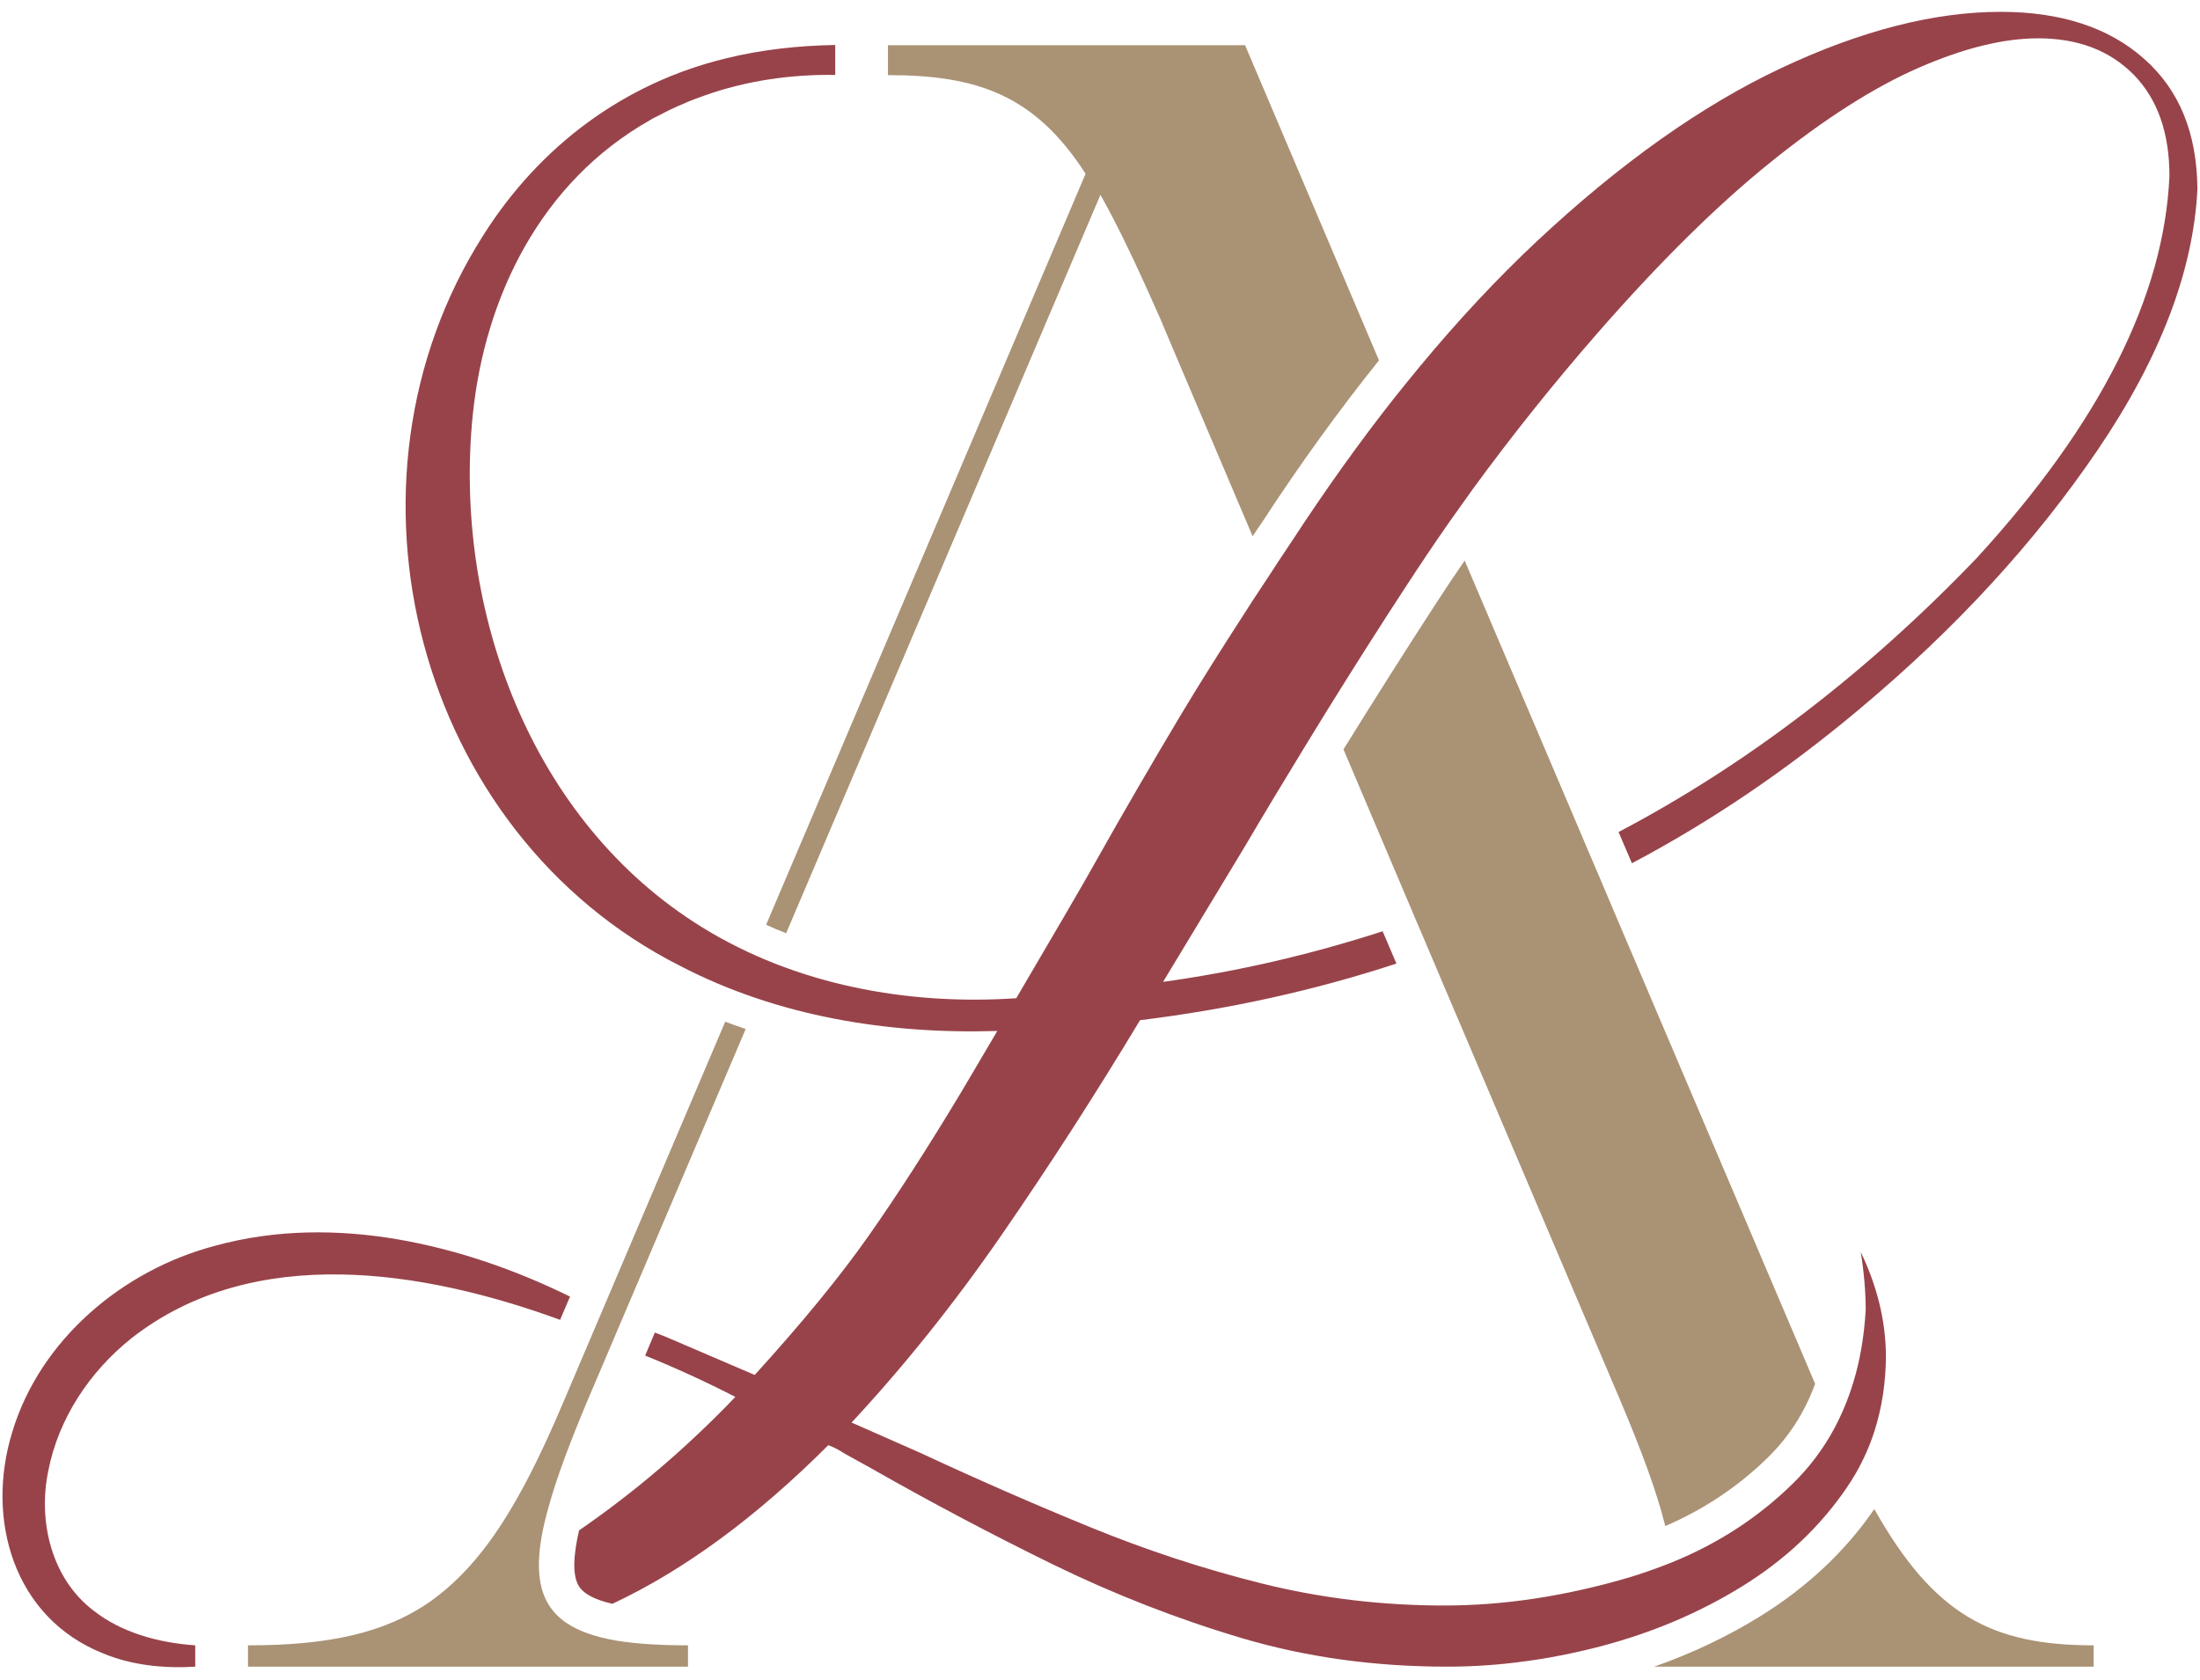
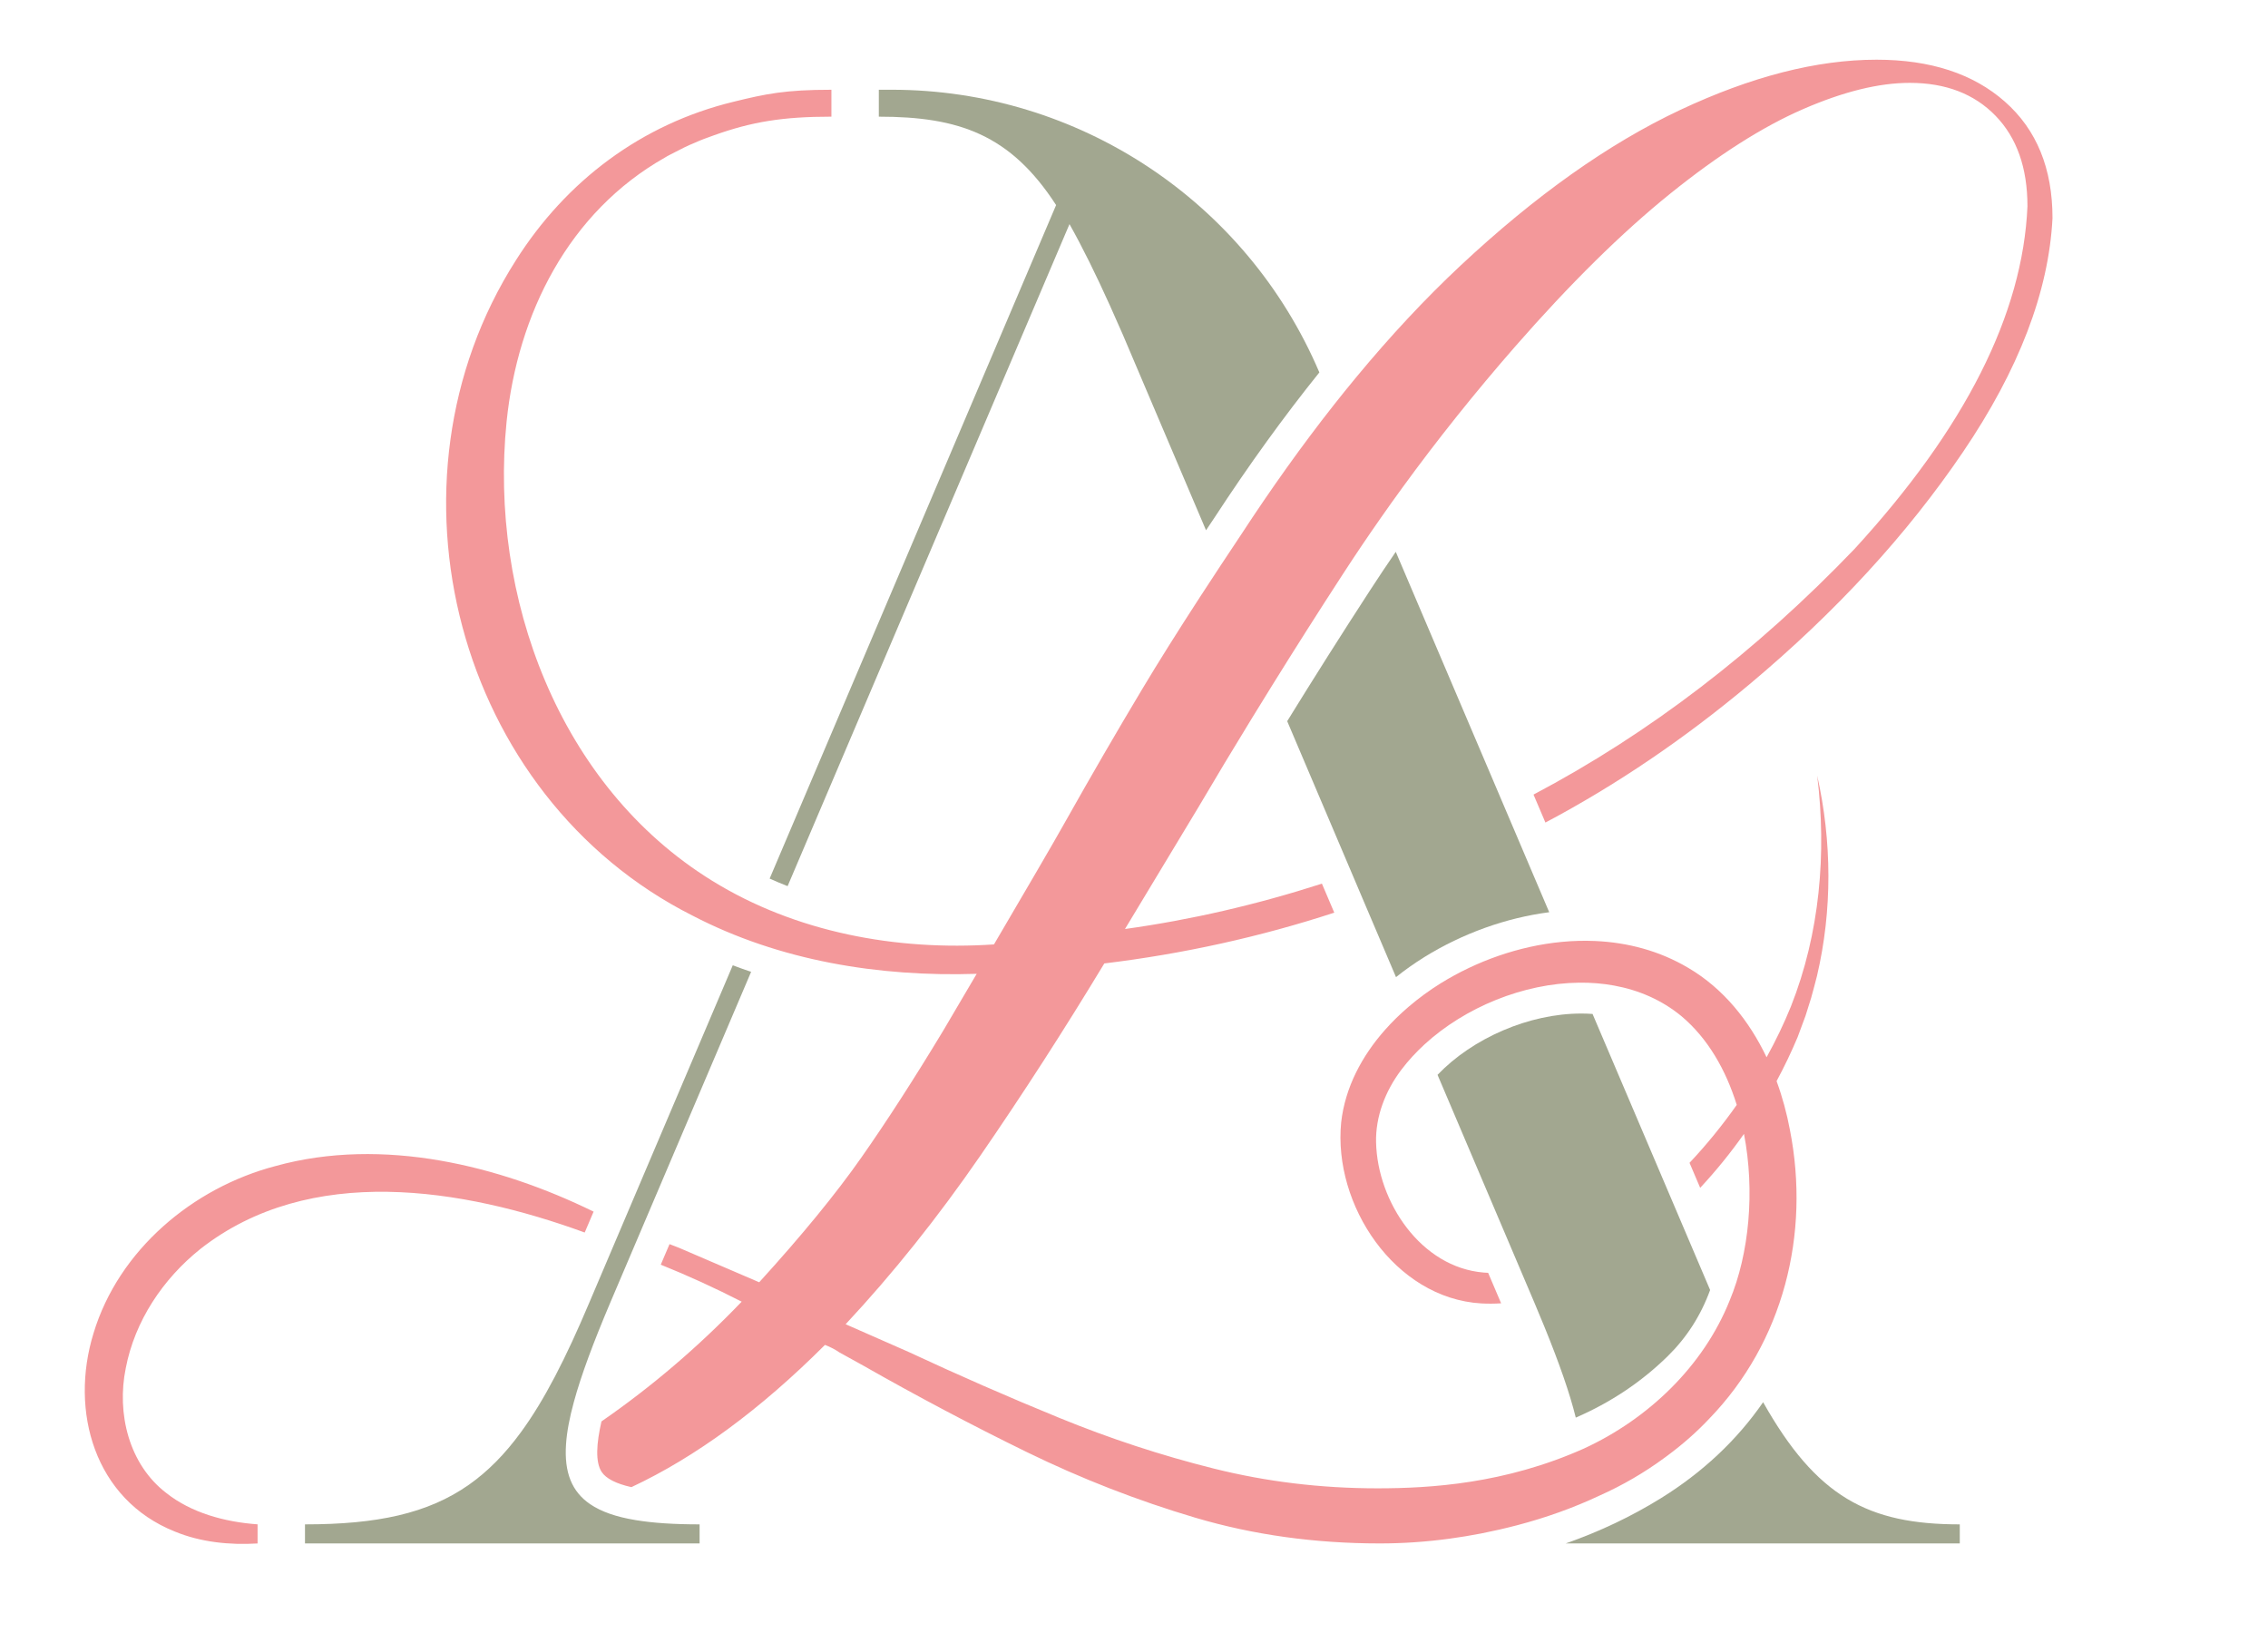
- <svg xmlns="http://www.w3.org/2000/svg" version="1.1" x="0px" y="0px" width="1022px" height="780px" viewBox="0 0 1022 780" xml:space="preserve">
-   <path fill="#AA9275" d="M972.6,764.3v9.9H768.4c17.5-6.1,34.1-14,49.3-23.4c21.6-13.4,39.5-30.1,53-49.8 C898.3,750,925,764.3,972.6,764.3z M749.7,423.2l-6.4-15.1l-6.2-14.5l-6.4-15.1l-50.3-118.1c-4.6,6.7-9.1,13.4-13.5,20.2 c-14.6,22.5-28.9,45.1-42.8,67.5l27.1,63.8l6.4,15.1l6.4,15l6.4,15.1l81.9,192.5c10.3,24.3,17.5,43.8,21.3,59.3 c18.1-7.8,34-18.5,47.5-31.7c9.9-9.7,17.3-21.1,22.1-34.4L749.7,423.2z M578.4,21H412.5v13.9c41.5,0,68.2,9.2,91.8,45.8l-0.2,0.5 L355.9,429.6c3.1,1.4,6.2,2.7,9.3,3.9l146-343c6.8,12.1,13.6,26,20.9,42.1c2.2,4.9,4.4,9.9,6.8,15.2l6.2,14.7l13.6,32l23.2,54.6 c1.4-2.2,2.9-4.3,4.4-6.5c17.8-27.3,36-52.4,54.3-75.2L578.4,21z M263,753.8c-9.6-6.6-13.5-16.6-12.5-31c0.4-6.4,1.8-13.7,4.1-21.9 c3.8-14.1,10.2-31,18.7-51.2L346.4,478c-3.2-1.1-6.4-2.2-9.5-3.4l-74.5,175.1c-11.9,28.3-23.1,50.2-35.3,66.8 c-8.3,11.3-17.1,20.2-26.9,27.2c-21.3,15-47.7,20.6-85,20.6v9.9h204.4v-9.9c-13.1,0-24.1-0.7-33.3-2.2 C276.5,760.4,268.7,757.7,263,753.8z" />
-   <path fill="#98434A" d="M260.2,613.1C197,590,117.8,577.1,61,621.7c-19.4,15.5-33.9,37.3-38.6,61.7 c-4.8,23.4,1.5,49.9,21.1,64.8c12.7,10,29.7,14.9,47.2,16.1v9.9c-14.4,0.9-29.5-0.6-42.9-6.2C6.3,751.4-6.8,705.7,5.7,665.2 c13-43.1,51.5-75.3,94.2-86.5c27.8-7.7,57.2-7.8,85.4-2.9c27.6,4.8,54.5,14.2,79.5,26.5L260.2,613.1L260.2,613.1z M995.9,27.2 c-16.4-14.5-38.6-21.7-66.5-21.7c-30.9,0-64.9,8.7-101.9,26.1c-37,17.4-74.9,44.3-113.7,80.6c-18.2,17.1-36.3,36.4-54.1,57.9 c-3.9,4.7-7.8,9.5-11.7,14.4c-16.2,20.5-32.2,42.9-48,67.1c-3.6,5.3-7,10.5-10.3,15.6c-3.7,5.7-7.4,11.1-10.8,16.5 c-11.6,17.9-21.6,33.8-30,47.8c-13.1,21.9-26.5,44.9-40.1,69.1c-5,9.1-21.8,37.7-36.7,63.1c-50.5,3.4-102.7-6.2-146-33 c-79.4-49-115.6-147.4-106.5-237.8c5.7-55.8,32.1-108.6,82.2-137c1.4-0.9,3.5-1.9,4.9-2.6c2.8-1.5,7.1-3.6,10.1-4.8 c3-1.4,7.2-3,10.4-4.1c19.4-6.9,40.1-9.9,60.8-9.6V20.9c-17,0.3-34.1,2.1-50.7,6.2c-47.6,11.5-86.7,40.9-112.8,82.2 c-73.3,115.1-31,277.6,91.5,339.4c45.2,23.5,96.7,31.8,147.3,30.2c-9.8,16.7-17.3,29.3-17.3,29.3c-15.1,25.1-29.3,47.1-42.5,65.9 s-30.8,40.3-52.9,64.6l-41.5-17.8c-1.7-0.7-3.3-1.3-4.9-1.9l-4.5,10.7c14.1,5.7,28.1,12.1,41.9,19.2c-22.4,23.4-46.6,44.1-72.6,62 c-2.6,11.3-3.3,21.1,0.1,26.2c2.3,3.4,7.4,6.1,15.4,7.9c33.3-15.6,66.8-40.2,100.3-73.7c2.8,1.1,5.3,2.4,7.5,3.9l12.3,6.8 c28.1,16,56.3,30.9,84.7,44.8c28.3,13.8,57.5,25.2,87.4,34.1c30,8.9,61.8,13.3,95.6,13.3c12,0,24-0.8,36.2-2.5 c5.4-0.7,10.9-1.6,16.4-2.7c6.2-1.2,12.3-2.6,18.5-4.2c24-6.3,46-15.6,65.9-27.9s36-27.5,48.3-45.4c1.6-2.3,3.1-4.7,4.5-7.1 c3.6-6.3,6.5-12.8,8.7-19.7c3.5-11,5.3-22.8,5.3-35.4c-0.2-16-4.1-31.9-11.7-47.7c1.5,9.3,2.3,18.3,2.3,26.9 c-0.7,12.1-2.6,23.4-5.8,33.8c-2.3,7.5-5.2,14.5-8.7,21.1c-5.1,9.5-11.6,18.2-19.4,25.8c-15.9,15.6-34.6,27.8-56,36.5 c-5.2,2.1-10.5,4-16,5.8c-1.3,0.4-2.5,0.8-3.8,1.2c-29.8,8.8-58.5,13.1-86,13.1c-29.2,0-57.4-3.4-84.7-10.2 c-27.3-6.8-54-15.6-80.1-26.3C480,698.6,454,687.2,428,675.1l-32.4-14.3c24.4-26.2,47.7-55.3,69.8-87.3s43.5-65.2,64.2-99.6 c40.9-5,80.7-13.7,119.1-26.3l-6.4-15c-34,11-68,18.8-102,23.5l38-62.9c9-15.3,18.3-30.7,27.7-46.1c3.5-5.7,7-11.4,10.5-17.1 c12-19.3,24.2-38.6,36.9-58c6.4-9.8,12.9-19.5,19.6-29.1c3.7-5.2,7.4-10.4,11.1-15.6c18.2-24.9,37.6-49.2,58.3-72.9 c28.6-32.7,55.3-59.1,80.3-79.2c25-20.1,47.9-34.7,68.8-43.8s39.3-13.6,55.3-13.6c18.6,0,33.4,5.7,44.5,17 c11,11.3,16.5,27,16.5,46.9c-2.4,55.8-32.2,115-89.5,177.5c-51.1,53.3-106.6,95.8-166.4,127.3l6.2,14.5 c36.7-19.4,72-43.3,105.8-71.7c44.7-37.4,81.5-77.5,110.5-120.2s44.5-83.1,46.4-121.2C1020.6,61.8,1012.4,41.7,995.9,27.2z" />
+ <svg xmlns="http://www.w3.org/2000/svg" version="1.1" x="0px" y="0px" width="1175px" height="846px" viewBox="0 0 1175 846" xml:space="preserve">
+   <path fill="#F3989A" d="M1063.357,113.018 c-1.95,38.07-17.42,78.47-46.4,121.19c-28.98,42.73-65.82,82.79-110.48,120.22c-33.88,28.37-69.16,52.28-105.83,71.71l-6.17-14.49 c59.79-31.55,115.22-73.98,166.36-127.31c57.32-62.51,87.16-121.68,89.54-177.49c0-19.9-5.52-35.53-16.54-46.88 c-11.03-11.36-25.85-17.04-44.45-17.04c-16.01,0-34.45,4.55-55.32,13.64c-20.88,9.08-43.82,23.67-68.8,43.79 c-24.98,20.13-51.75,46.52-80.31,79.18c-20.69,23.69-40.13,48-58.28,72.92c-0.09,0.12-0.17,0.23-0.25,0.35 c-3.71,5.06-7.32,10.15-10.9,15.26c-6.73,9.61-13.28,19.3-19.63,29.09c-12.63,19.43-24.92,38.77-36.87,58.02 c-3.56,5.7-7.06,11.4-10.53,17.06c-9.47,15.43-18.7,30.8-27.72,46.11l-37.95,62.94c34-4.72,68.01-12.55,102.03-23.5l6.4,15.03 c-38.49,12.57-78.21,21.33-119.14,26.31c-20.78,34.4-42.19,67.6-64.25,99.63c-22.07,32.01-45.31,61.1-69.76,87.28l32.45,14.28 c25.95,12.1,52.02,23.51,78.2,34.21c26.16,10.71,52.88,19.49,80.14,26.3s55.49,10.22,84.68,10.22c27.47,0,66.09-2.33,106.99-20.59 c33.22-15.28,61.9-42.57,75.57-76.79c10.11-24.24,13.1-56.65,7.38-86.24c-6.92,9.81-14.5,19.16-22.69,27.95l-5.52-12.96 c8.86-9.4,17.06-19.5,24.46-30.01c-5.66-18.25-15.06-34.55-28.63-45.95c-10.22-8.44-22.21-13.55-34.94-15.88 c-5.89-1.08-11.93-1.56-18.04-1.49c-28.95,0.3-59.23,12.82-80.12,31.96c-4.41,4.04-8.4,8.37-11.87,12.95 c-0.16,0.21-0.32,0.42-0.48,0.63c-7.95,10.67-13.11,23.81-12.77,37.24c0.72,30.78,23.2,64.71,55.73,67.4 c0.78,0.06,1.56,0.1,2.33,0.14l6.72,15.79c-3.4,0.23-6.82,0.25-10.27,0.06c-44.91-2.64-76.86-51.09-72.59-93.85 c2.07-18.12,10.72-34.31,22.66-47.81c3.79-4.29,7.91-8.3,12.27-12.02c5.27-4.51,10.87-8.58,16.62-12.17 c18.62-11.53,40.57-19.34,62.78-21.45c5.73-0.55,11.49-0.71,17.2-0.46c16.87,0.74,33.42,5.09,48.32,13.94 c18.23,10.72,31.53,27.41,40.54,46.3c4.81-8.71,9.05-17.53,12.61-26.34c14.97-37.75,18.57-79.41,13.61-119.57 c7.64,33.99,7.88,69.75-0.1,103.73c-0.98,3.71-1.94,7.68-3.01,11.33c-0.55,1.62-2.45,7.95-2.93,9.35 c-1.24,3.37-2.83,7.66-4.09,11.03c-3.26,7.77-6.91,15.39-10.91,22.82c3.03,8.27,5.32,16.79,6.91,25.27 c10.61,53.99-3.37,109.96-41.84,149.67c-6.47,6.86-13.65,13.19-21.51,19.01c-0.32,0.24-0.64,0.48-0.96,0.71 c-0.19,0.14-0.38,0.28-0.57,0.42c-10.46,7.71-21.73,14.28-33.76,19.65c-13.44,6.31-27.69,11.43-42.74,15.37 c-6.2,1.62-12.37,3.02-18.53,4.24c-5.48,1.06-10.94,1.96-16.37,2.7c-12.15,1.65-24.2,2.47-36.15,2.47 c-33.75,0-65.61-4.44-95.57-13.31c-29.96-8.88-59.1-20.22-87.44-34.06c-28.34-13.85-56.57-28.78-84.68-44.78l-12.33-6.82 c-2.18-1.51-4.67-2.8-7.47-3.88c-33.53,33.51-66.94,58.07-100.28,73.69c-7.95-1.8-13.1-4.42-15.39-7.86 c-3.39-5.11-2.73-14.88-0.11-26.2c25.98-17.96,50.18-38.62,72.63-62.03c-13.82-7.09-27.79-13.47-41.92-19.16l4.54-10.65 c1.64,0.62,3.27,1.26,4.93,1.91l41.53,17.85c22.07-24.23,39.69-45.76,52.89-64.58c13.19-18.81,27.35-40.76,42.5-65.86 c0,0,7.45-12.63,17.28-29.35c-50.57,1.63-102.11-6.68-147.27-30.19c-122.5-61.77-164.85-224.32-91.5-339.39 c26.15-41.34,65.25-70.68,112.81-82.21c16.61-4.08,26.74-6.225,50.7-6.22v13.94c-25.292,0-41.33,2.68-60.75,9.62 c-3.21,1.1-7.37,2.66-10.4,4.06c-2.93,1.16-7.23,3.27-10.06,4.8c-1.45,0.78-3.55,1.76-4.91,2.63 c-50.08,28.31-76.46,81.18-82.17,136.95c-9.12,90.38,27.04,188.78,106.49,237.78c43.31,26.8,95.51,36.37,146.02,32.99 c14.95-25.45,31.67-54.06,36.71-63.14c13.62-24.22,26.98-47.25,40.08-69.11c8.37-13.97,18.35-29.88,29.96-47.76 c3.44-5.32,7.04-10.81,10.79-16.47c3.33-5.06,6.78-10.25,10.35-15.59c15.82-24.23,31.81-46.63,47.97-67.14 c3.88-4.93,7.76-9.74,11.66-14.44c17.83-21.56,35.87-40.87,54.09-57.94c38.84-36.33,76.74-63.22,113.73-80.64 c37-17.4,70.95-26.11,101.88-26.11c27.92,0,50.09,7.25,66.52,21.74C1055.137,67.158,1063.357,87.278,1063.357,113.018z M302.926,638.527l4.605-10.822c-24.989-12.235-51.852-21.647-79.466-26.455c-28.206-4.906-57.656-4.865-85.445,2.868 c-42.685,11.213-81.117,43.417-94.154,86.545c-12.497,40.429,0.531,86.14,42.057,102.752c13.422,5.571,28.507,7.082,42.926,6.2 v-9.906c-17.46-1.255-34.453-6.118-47.153-16.126c-19.591-14.909-25.924-41.425-21.14-64.795c4.685-24.417,19.209-46.171,38.6-61.7 C160.523,602.517,239.681,615.454,302.926,638.527L302.926,638.527z" />
+   <path fill="#A2A790" d="M1015.32,789.725v9.873H811.155 c17.535-6.123,34.055-13.966,49.281-23.396c21.628-13.409,39.457-30.142,52.997-49.772 C941.038,775.415,967.758,789.725,1015.32,789.725z M461.993,46.493h-6.696v13.95c41.49,0,68.16,9.25,91.85,45.8l-0.23,0.54 L398.736,455.168c3.05,1.38,6.162,2.67,9.307,3.909l146.035-342.964c6.82,12.13,13.64,26,20.9,42.06c2.2,4.86,4.44,9.94,6.75,15.23 l6.25,14.71l13.61,32l23.23,54.61c1.44-2.16,2.9-4.33,4.37-6.54c17.8-27.26,35.97-52.4,54.34-75.24l0,0 C645.712,104.135,558.517,46.493,461.993,46.493z M305.787,779.283c-9.64-6.55-13.51-16.56-12.54-31.03 c0.42-6.4,1.8-13.69,4.06-21.94c3.83-14.1,10.21-31.01,18.73-51.16l73.099-171.674c-3.198-1.083-6.373-2.206-9.504-3.397 l-74.465,175.071c-11.94,28.26-23.07,50.15-35.29,66.83c-8.28,11.33-17.06,20.25-26.91,27.19c-21.3,14.97-47.66,20.55-84.96,20.55 v9.87h204.44v-9.87c-13.06,0-24.11-0.69-33.26-2.23C319.227,785.843,311.497,783.163,305.787,779.283z M885.977,668.308 c-4.85,13.31-12.18,24.7-22.1,34.41c-13.53,13.23-29.42,23.86-47.5,31.7c-3.15-12.76-8.59-28.23-16.16-46.85 c-1.62-3.99-3.34-8.13-5.16-12.42l-1.07-2.52l-6.18-14.53l-6.44-15.16l-36.61-86.1c18.19-19.03,47.44-31.76,74.47-31.76 c1.83,0,3.79,0.06,5.84,0.21l31.34,73.58l6.68,15.69l5.57,13.08l6.66,15.64L885.977,668.308z M792.437,448.688l-6.41-15.08 l-6.18-14.51l-6.41-15.08l-50.32-118.14c-4.6,6.7-9.1,13.44-13.49,20.2c-14.63,22.52-28.93,45.11-42.76,67.54l27.13,63.82 l6.43,15.13l6.35,14.96l6.42,15.08l10.04,23.6c4.59-3.66,9.48-7.13,14.67-10.37c19.97-12.35,42.39-20.35,64.71-23.25 L792.437,448.688z" />
</svg>
